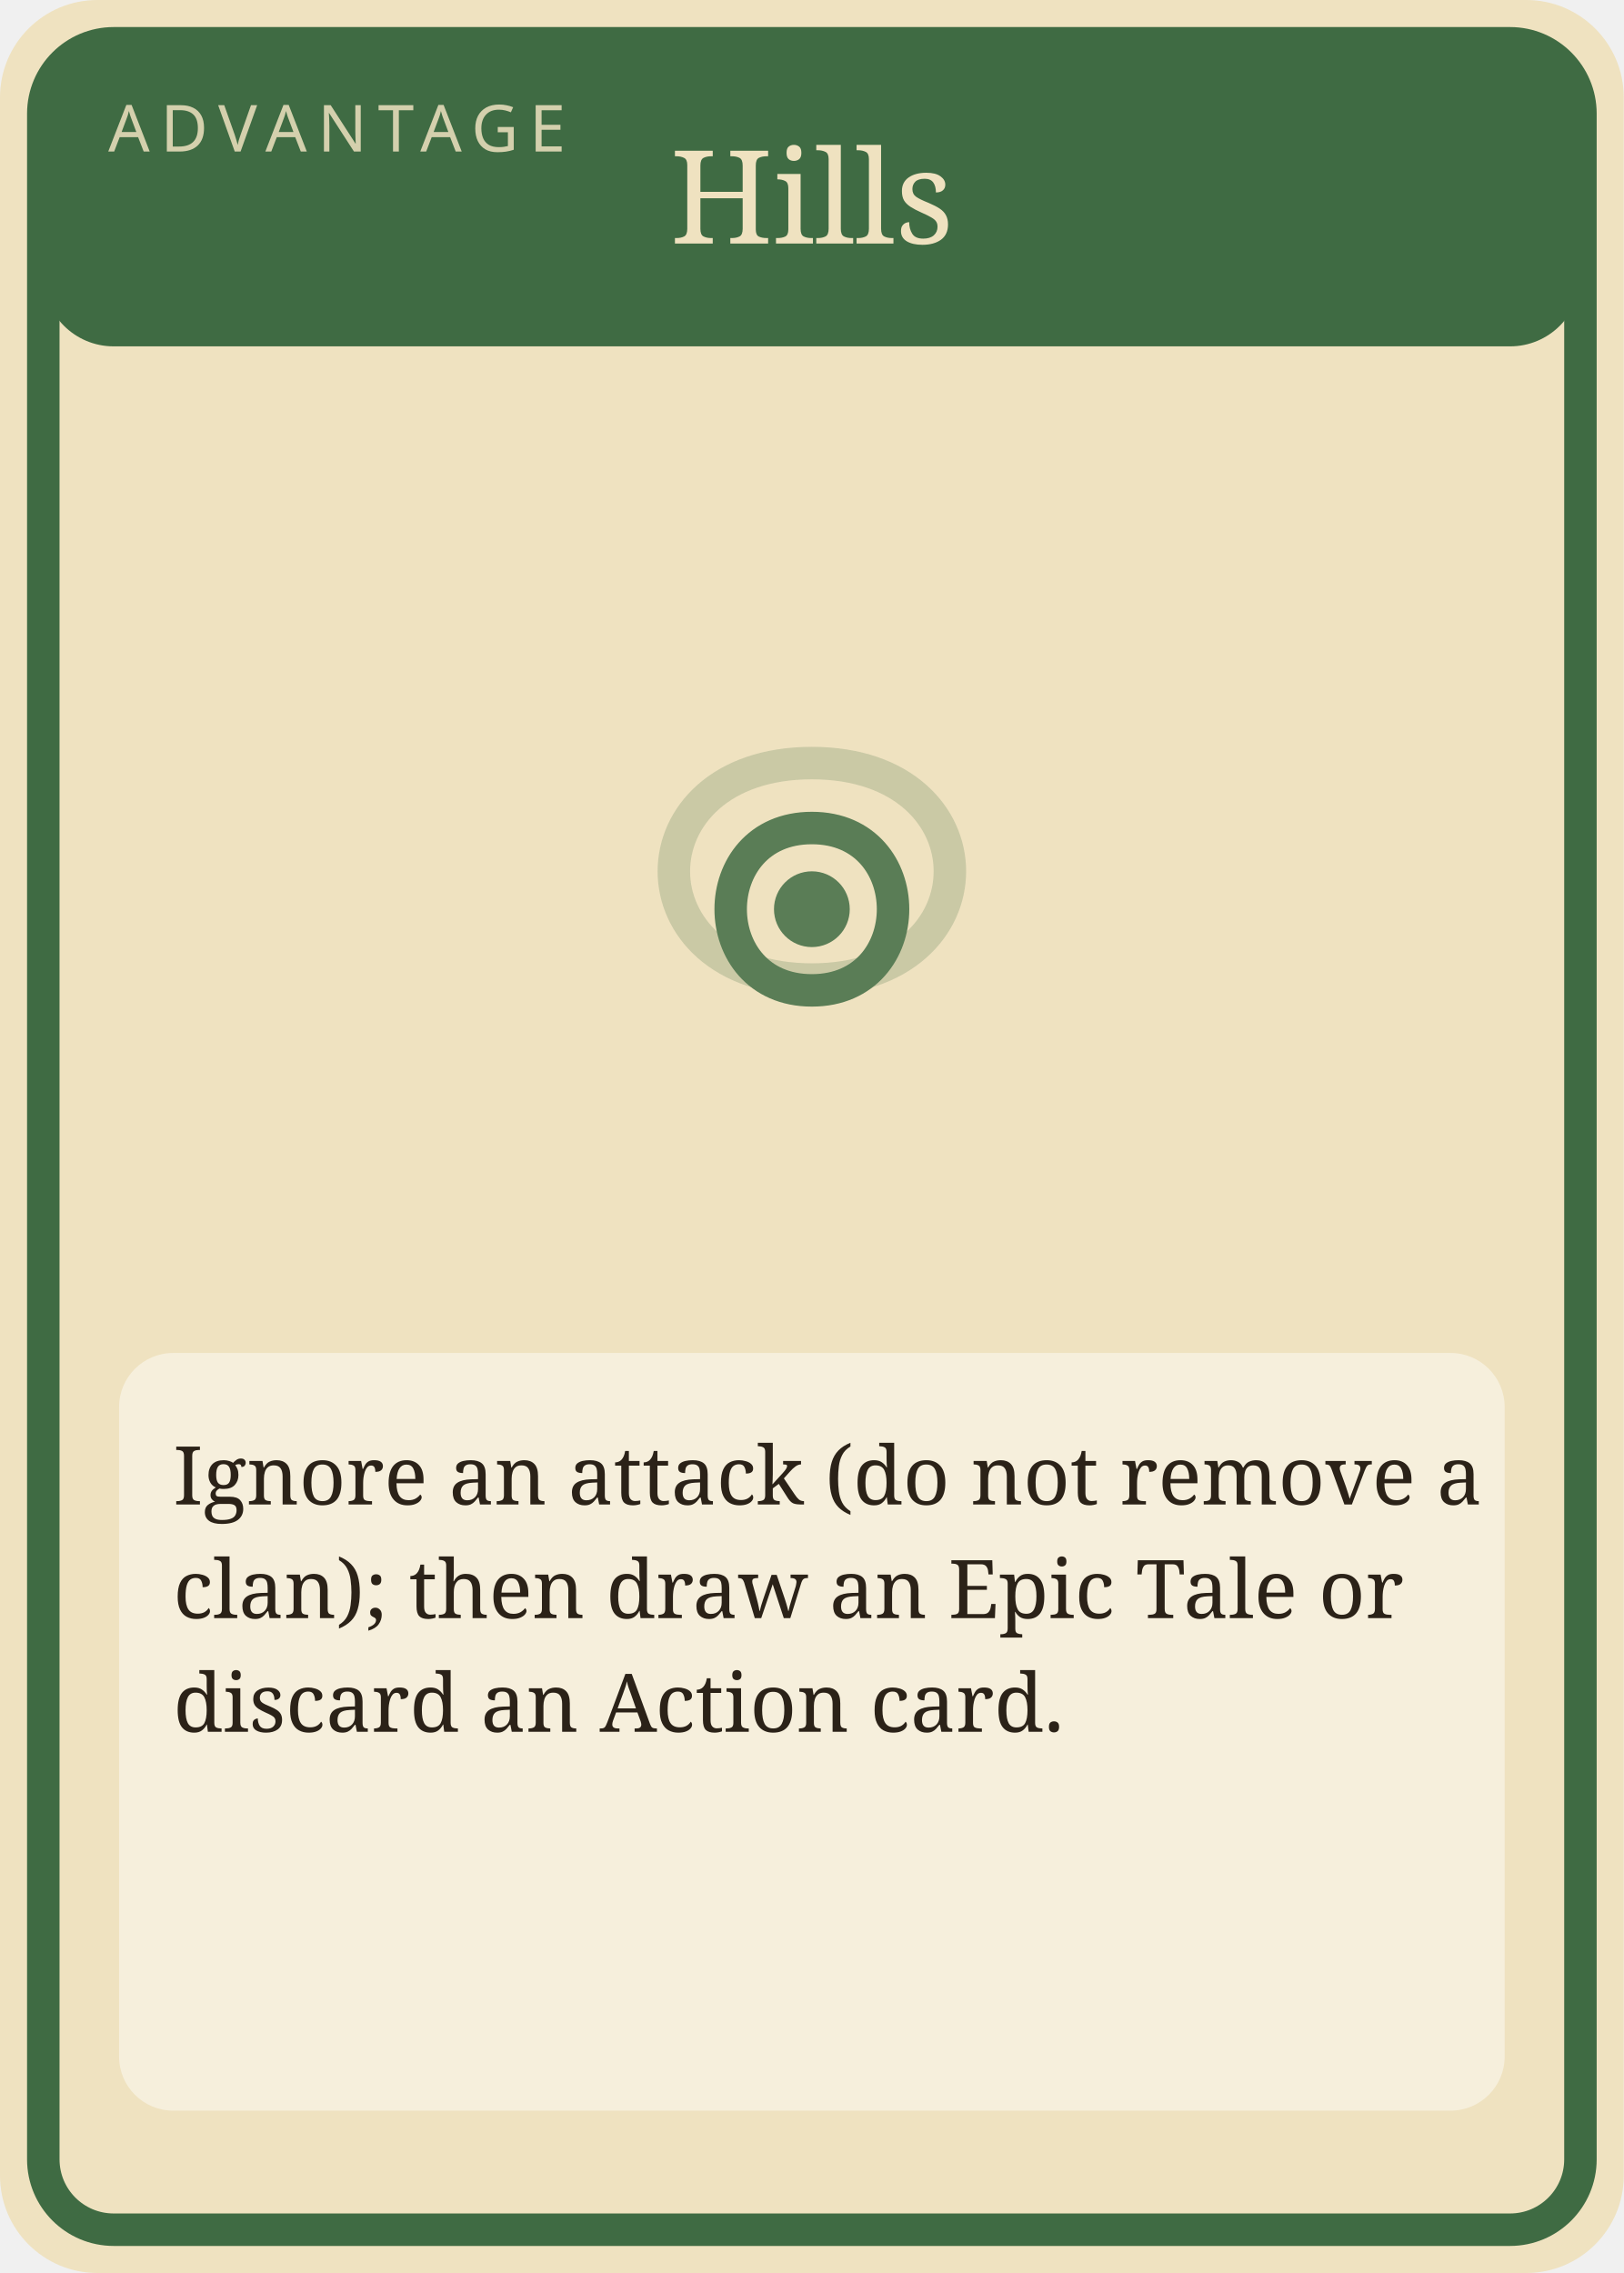
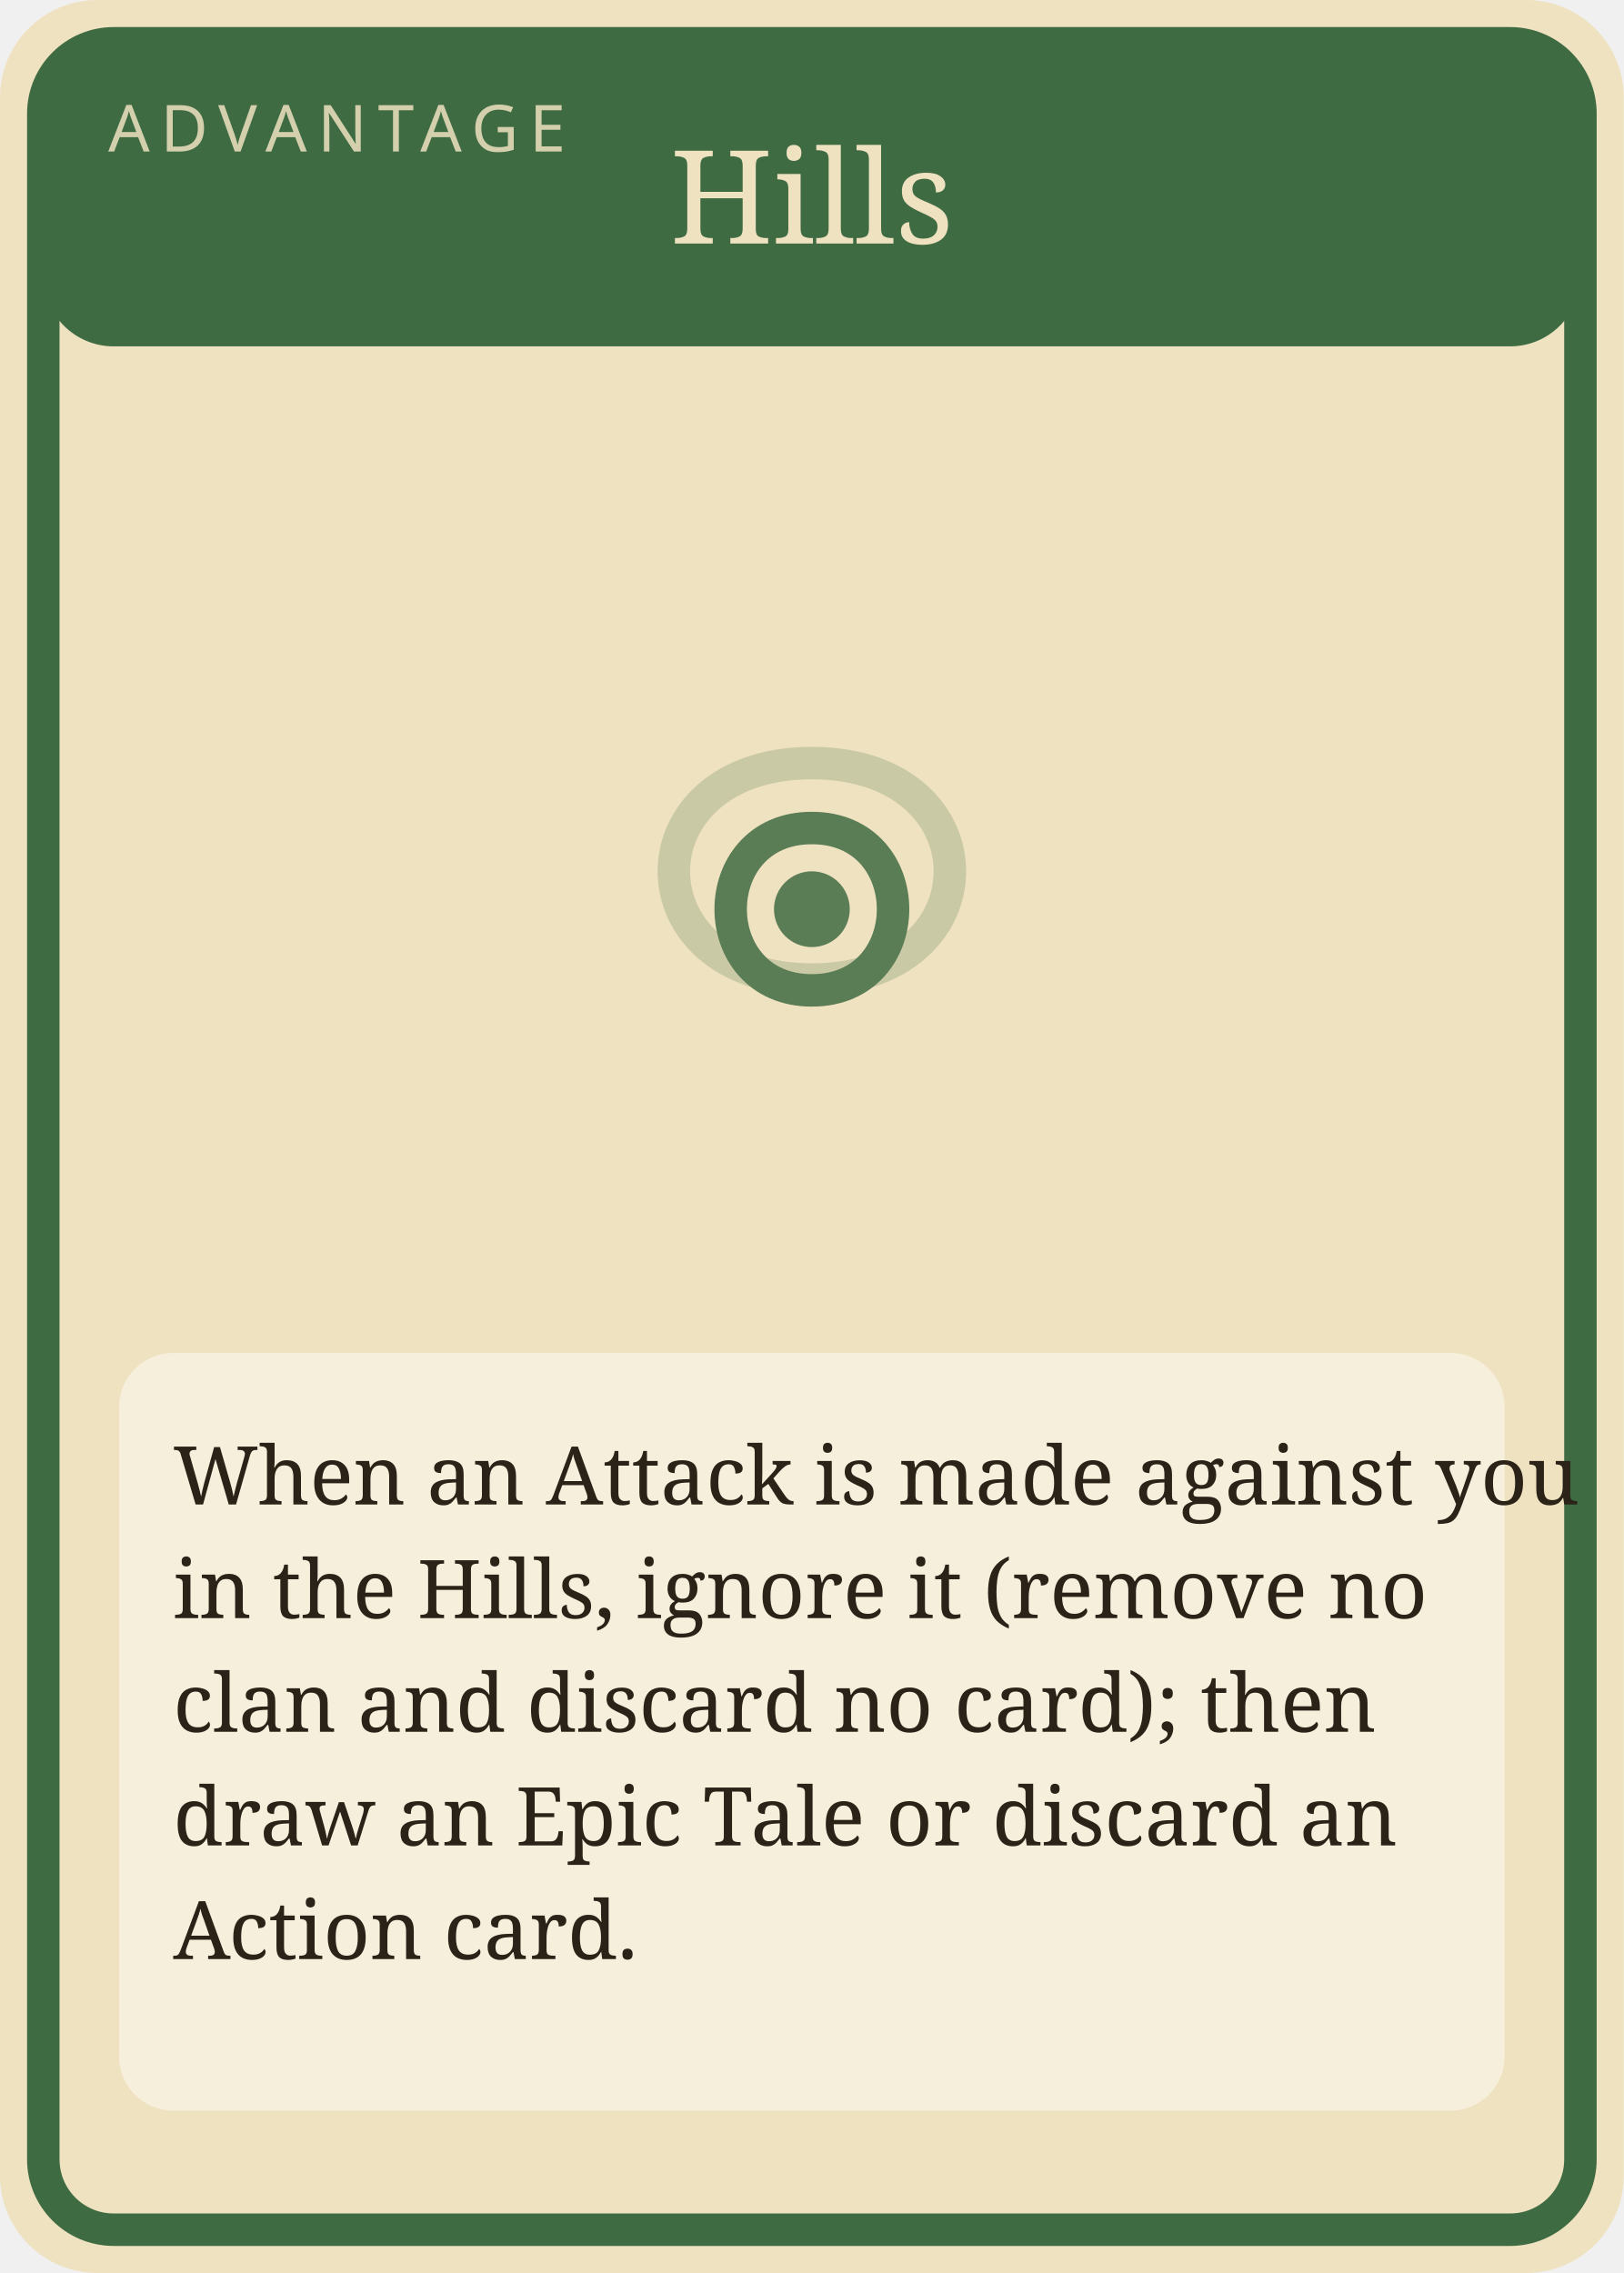
<svg xmlns="http://www.w3.org/2000/svg" width="300" height="420" viewBox="0 0 300 420">
  <rect width="300" height="420" rx="18" fill="#efe2c0" />
  <rect x="8" y="8" width="284" height="404" rx="13" fill="none" stroke="#3f6b43" stroke-width="6" />
  <rect x="8" y="8" width="284" height="56" rx="13" fill="#3f6b43" />
  <text x="150" y="45" text-anchor="middle" font-family="Georgia, serif" font-size="24" fill="#efe2c0">Hills</text>
  <text x="20" y="28" font-family="sans-serif" font-size="12" letter-spacing="2" fill="#efe2c0" opacity="0.85">ADVANTAGE</text>
  <g transform="translate(150 175)" fill="none" stroke="#3f6b43" stroke-width="6" stroke-linecap="round" opacity="0.85">
    <path d="M0 -34 C34 -34 34 6 0 6 C-34 6 -34 -34 0 -34" opacity="0.25" />
    <path d="M0 -22 C20 -22 20 8 0 8 C-20 8 -20 -22 0 -22" />
    <circle cx="0" cy="-7" r="4" fill="#3f6b43" />
  </g>
  <rect x="22" y="250" width="256" height="140" rx="10" fill="#ffffff" opacity="0.45" />
  <text x="32" y="278" font-family="Georgia, serif" font-size="15" fill="#2b2218">
-     <tspan x="32" y="278">Ignore an attack (do not remove a</tspan>
-     <tspan x="32" y="299">clan); then draw an Epic Tale or</tspan>
-     <tspan x="32" y="320">discard an Action card.</tspan>
+     <tspan x="32" y="278">When an Attack is made against you</tspan>
+     <tspan x="32" y="299">in the Hills, ignore it (remove no</tspan>
+     <tspan x="32" y="320">clan and discard no card); then</tspan>
+     <tspan x="32" y="341">draw an Epic Tale or discard an</tspan>
+     <tspan x="32" y="362">Action card.</tspan>
  </text>
</svg>
